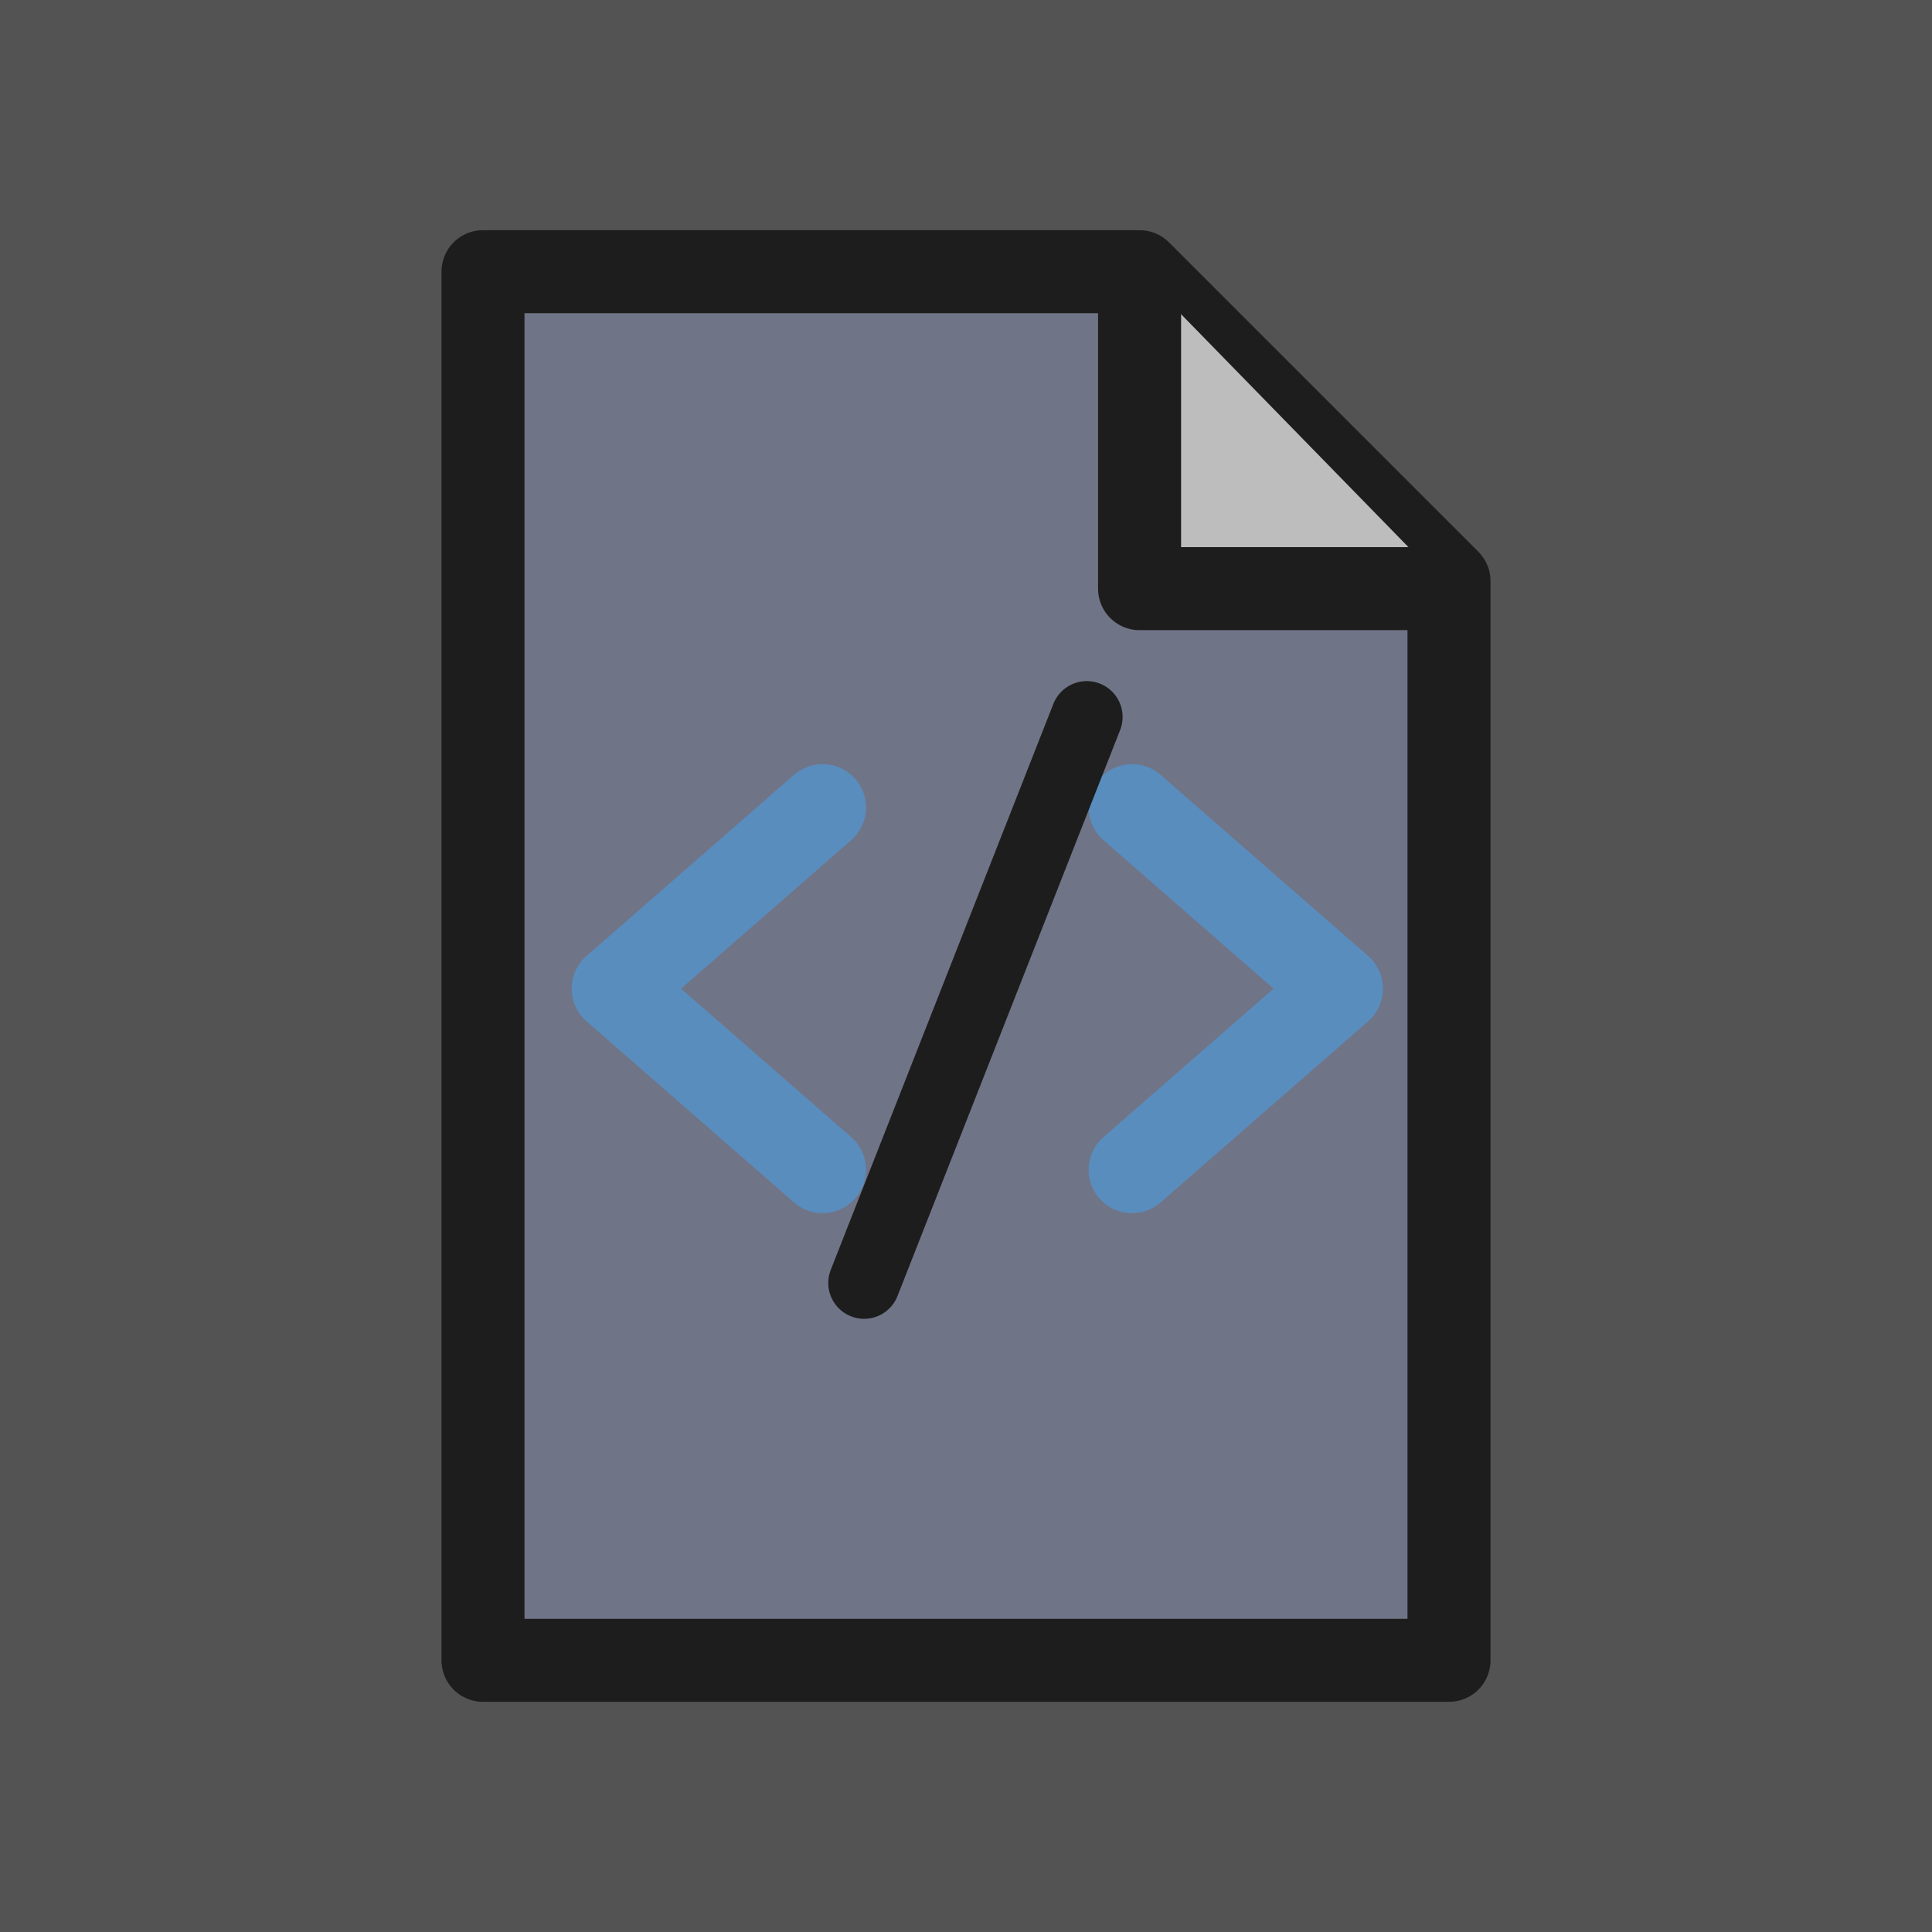
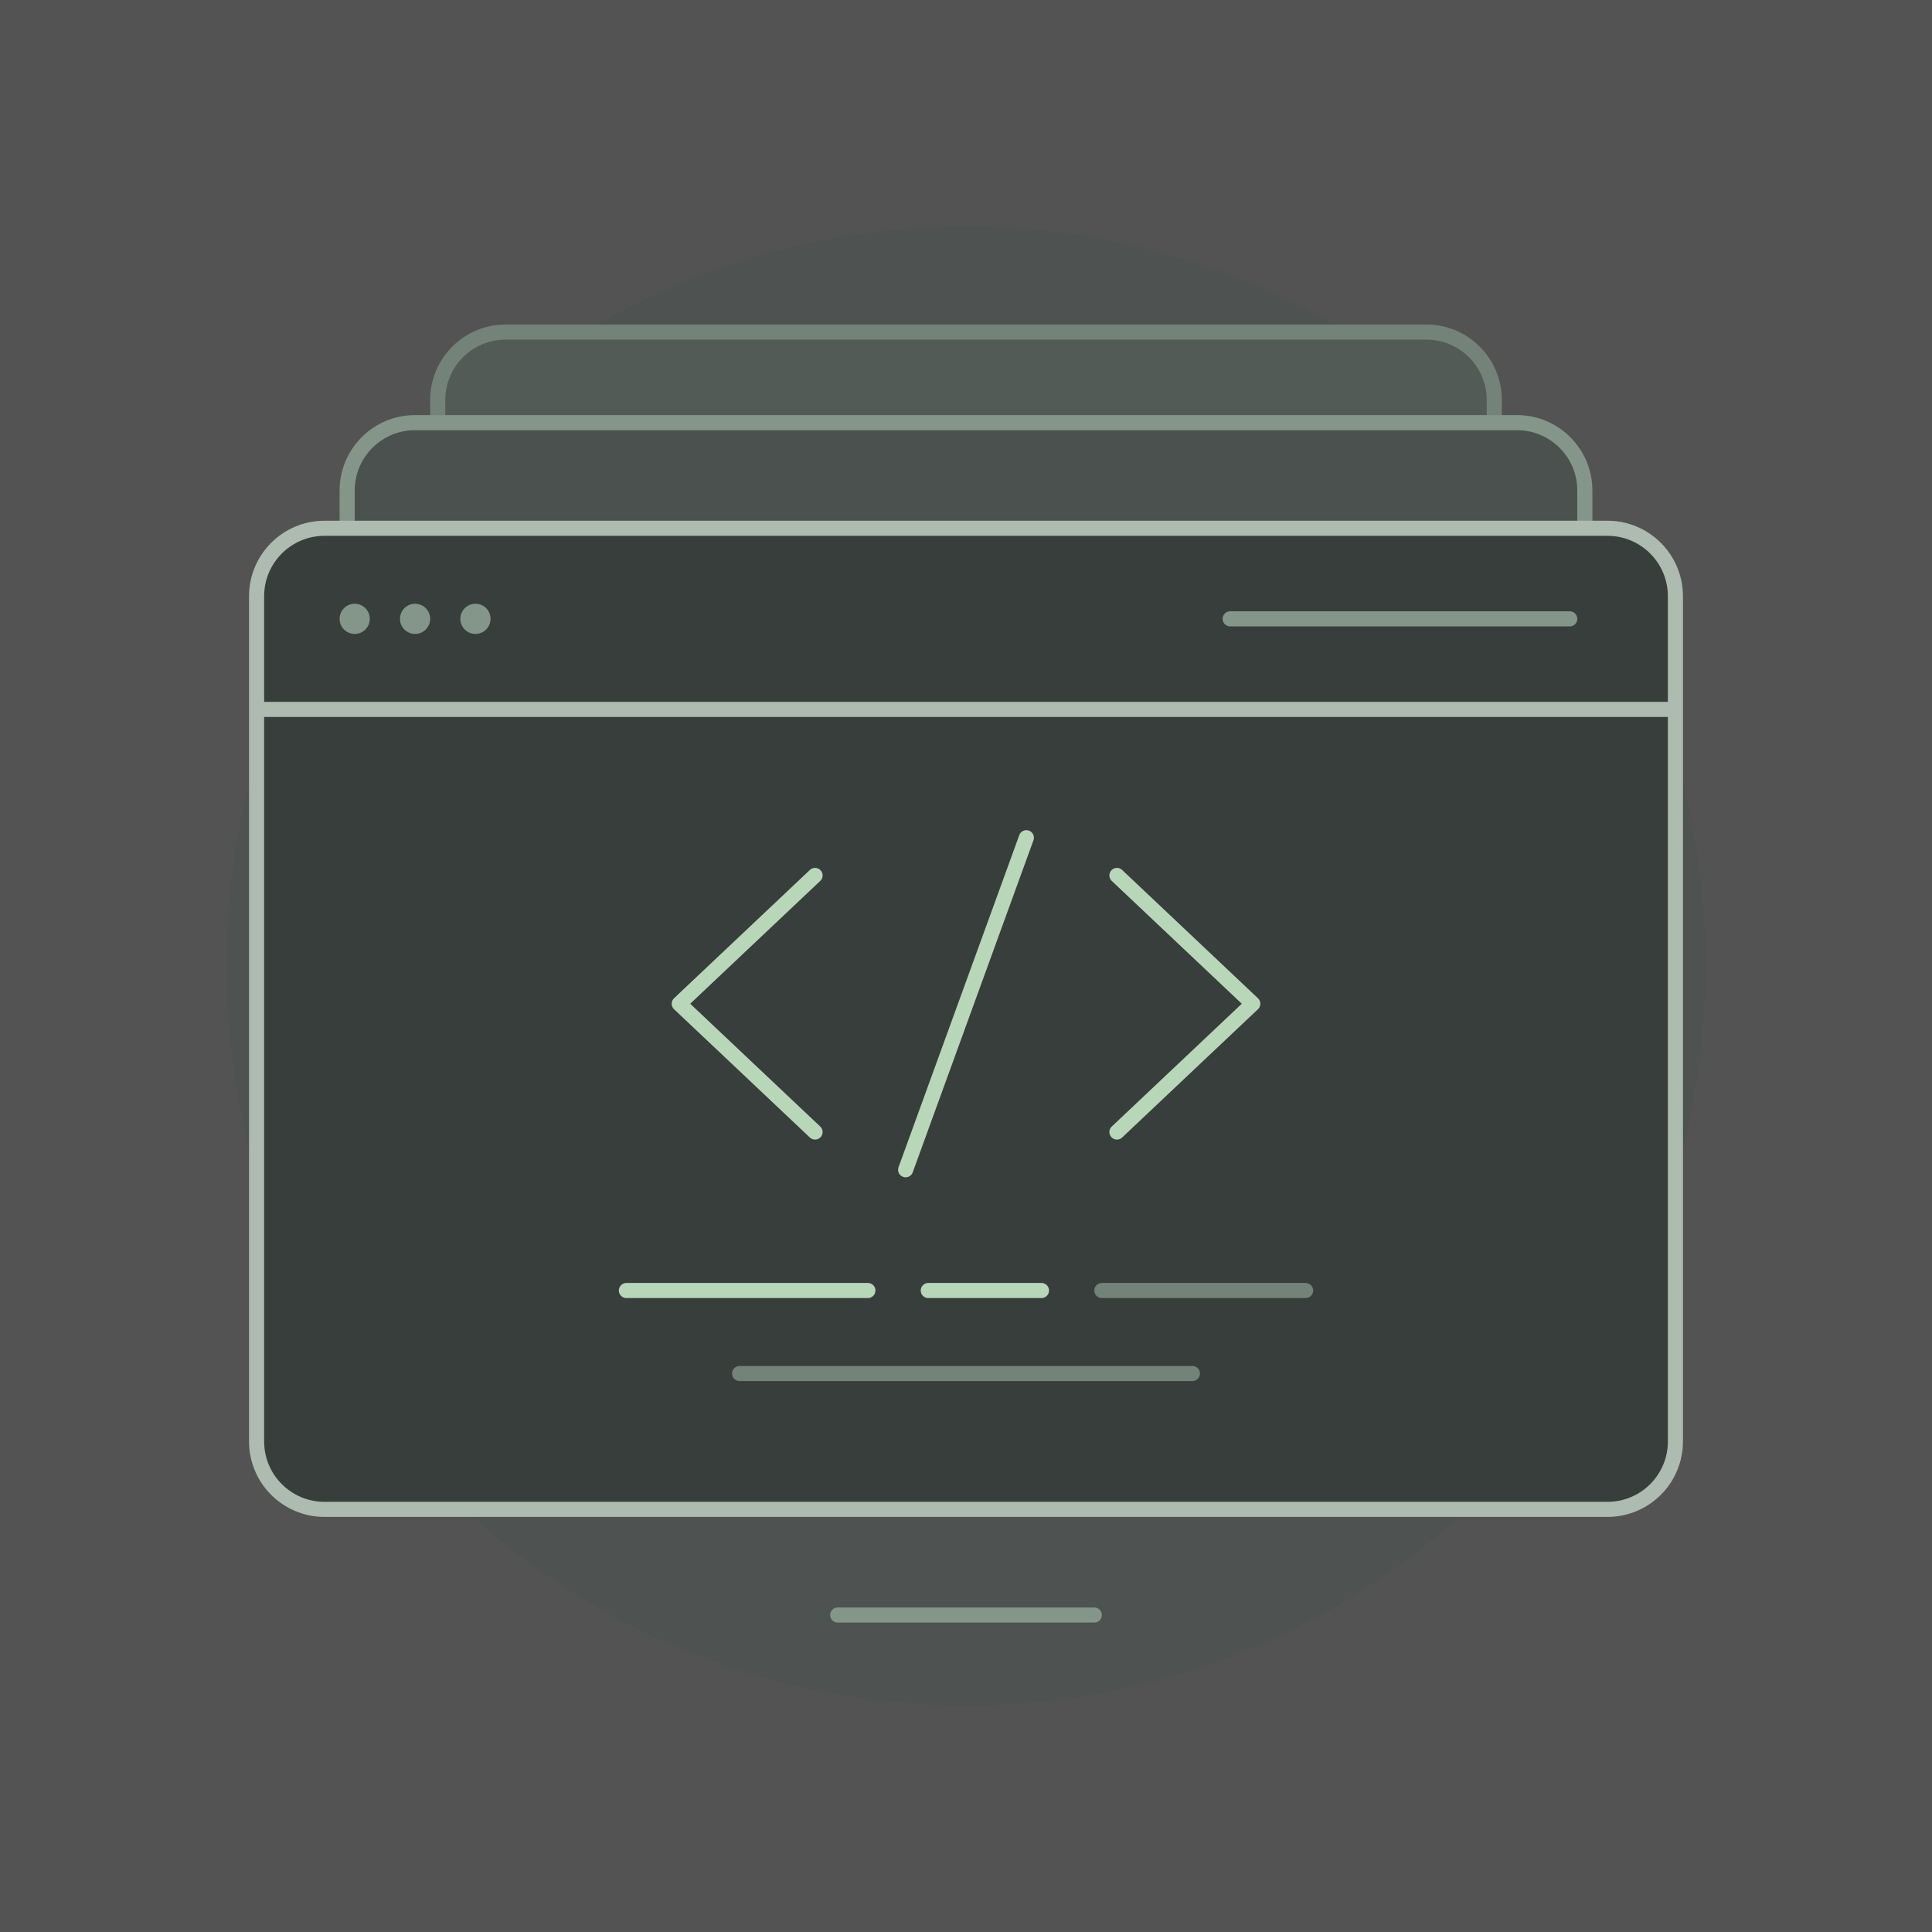
<svg xmlns="http://www.w3.org/2000/svg" viewBox="0 0 512 512">
-   <g id="script_library_missing_icon">
+   <g id="script_library_missing_icon" stroke-width="4" stroke-linecap="round" stroke-linejoin="round">
    <rect width="512" height="512" fill="#535353" />
-     <path d="M128 72h174l82 82v286H128z" fill="#707487" stroke="#1D1D1D" stroke-width="22" stroke-linejoin="round" />
-     <path d="M302 72v84h82" fill="#BDBDBD" stroke="#1D1D1D" stroke-width="22" stroke-linejoin="round" />
-     <path d="M218 214l-55 48 55 48M300 214l55 48-55 48" fill="none" stroke="#42A5F5" stroke-width="23" stroke-linecap="round" stroke-linejoin="round" opacity=".5" />
-     <path d="M288 190l-59 150" fill="none" stroke="#1D1D1D" stroke-width="19" stroke-linecap="round" />
+     <circle cx="256" cy="256" r="196" fill="#4E5251" />
+     <rect x="116" y="88" width="280" height="248" rx="18" fill="#535B57" stroke="#74837A" />
+     <rect x="92" y="112" width="328" height="260" rx="18" fill="#4B514E" stroke="#84968A" />
+     <rect x="68" y="140" width="376" height="260" rx="18" fill="#383E3B" stroke="#ADBBB1" />
+     <path d="M70 188h372" fill="none" stroke="#ADBBB1" />
+     <g fill="#84968A">
+       <circle cx="94" cy="164" r="4" />
+       <circle cx="110" cy="164" r="4" />
+       <circle cx="126" cy="164" r="4" />
+     </g>
+     <path d="M326 164h90" fill="none" stroke="#84968A" />
+     <g fill="none" stroke="#B8D7B9">
+       <path d="M216 232l-36 34 36 34M296 232l36 34-36 34M272 222l-32 88" />
+       <path d="M166 342h64M246 342h30" />
+     </g>
+     <path d="M292 342h54M196 364h120" fill="none" stroke="#74837A" />
+     <path d="M222 428h68" fill="none" stroke="#84968A" />
  </g>
</svg>
